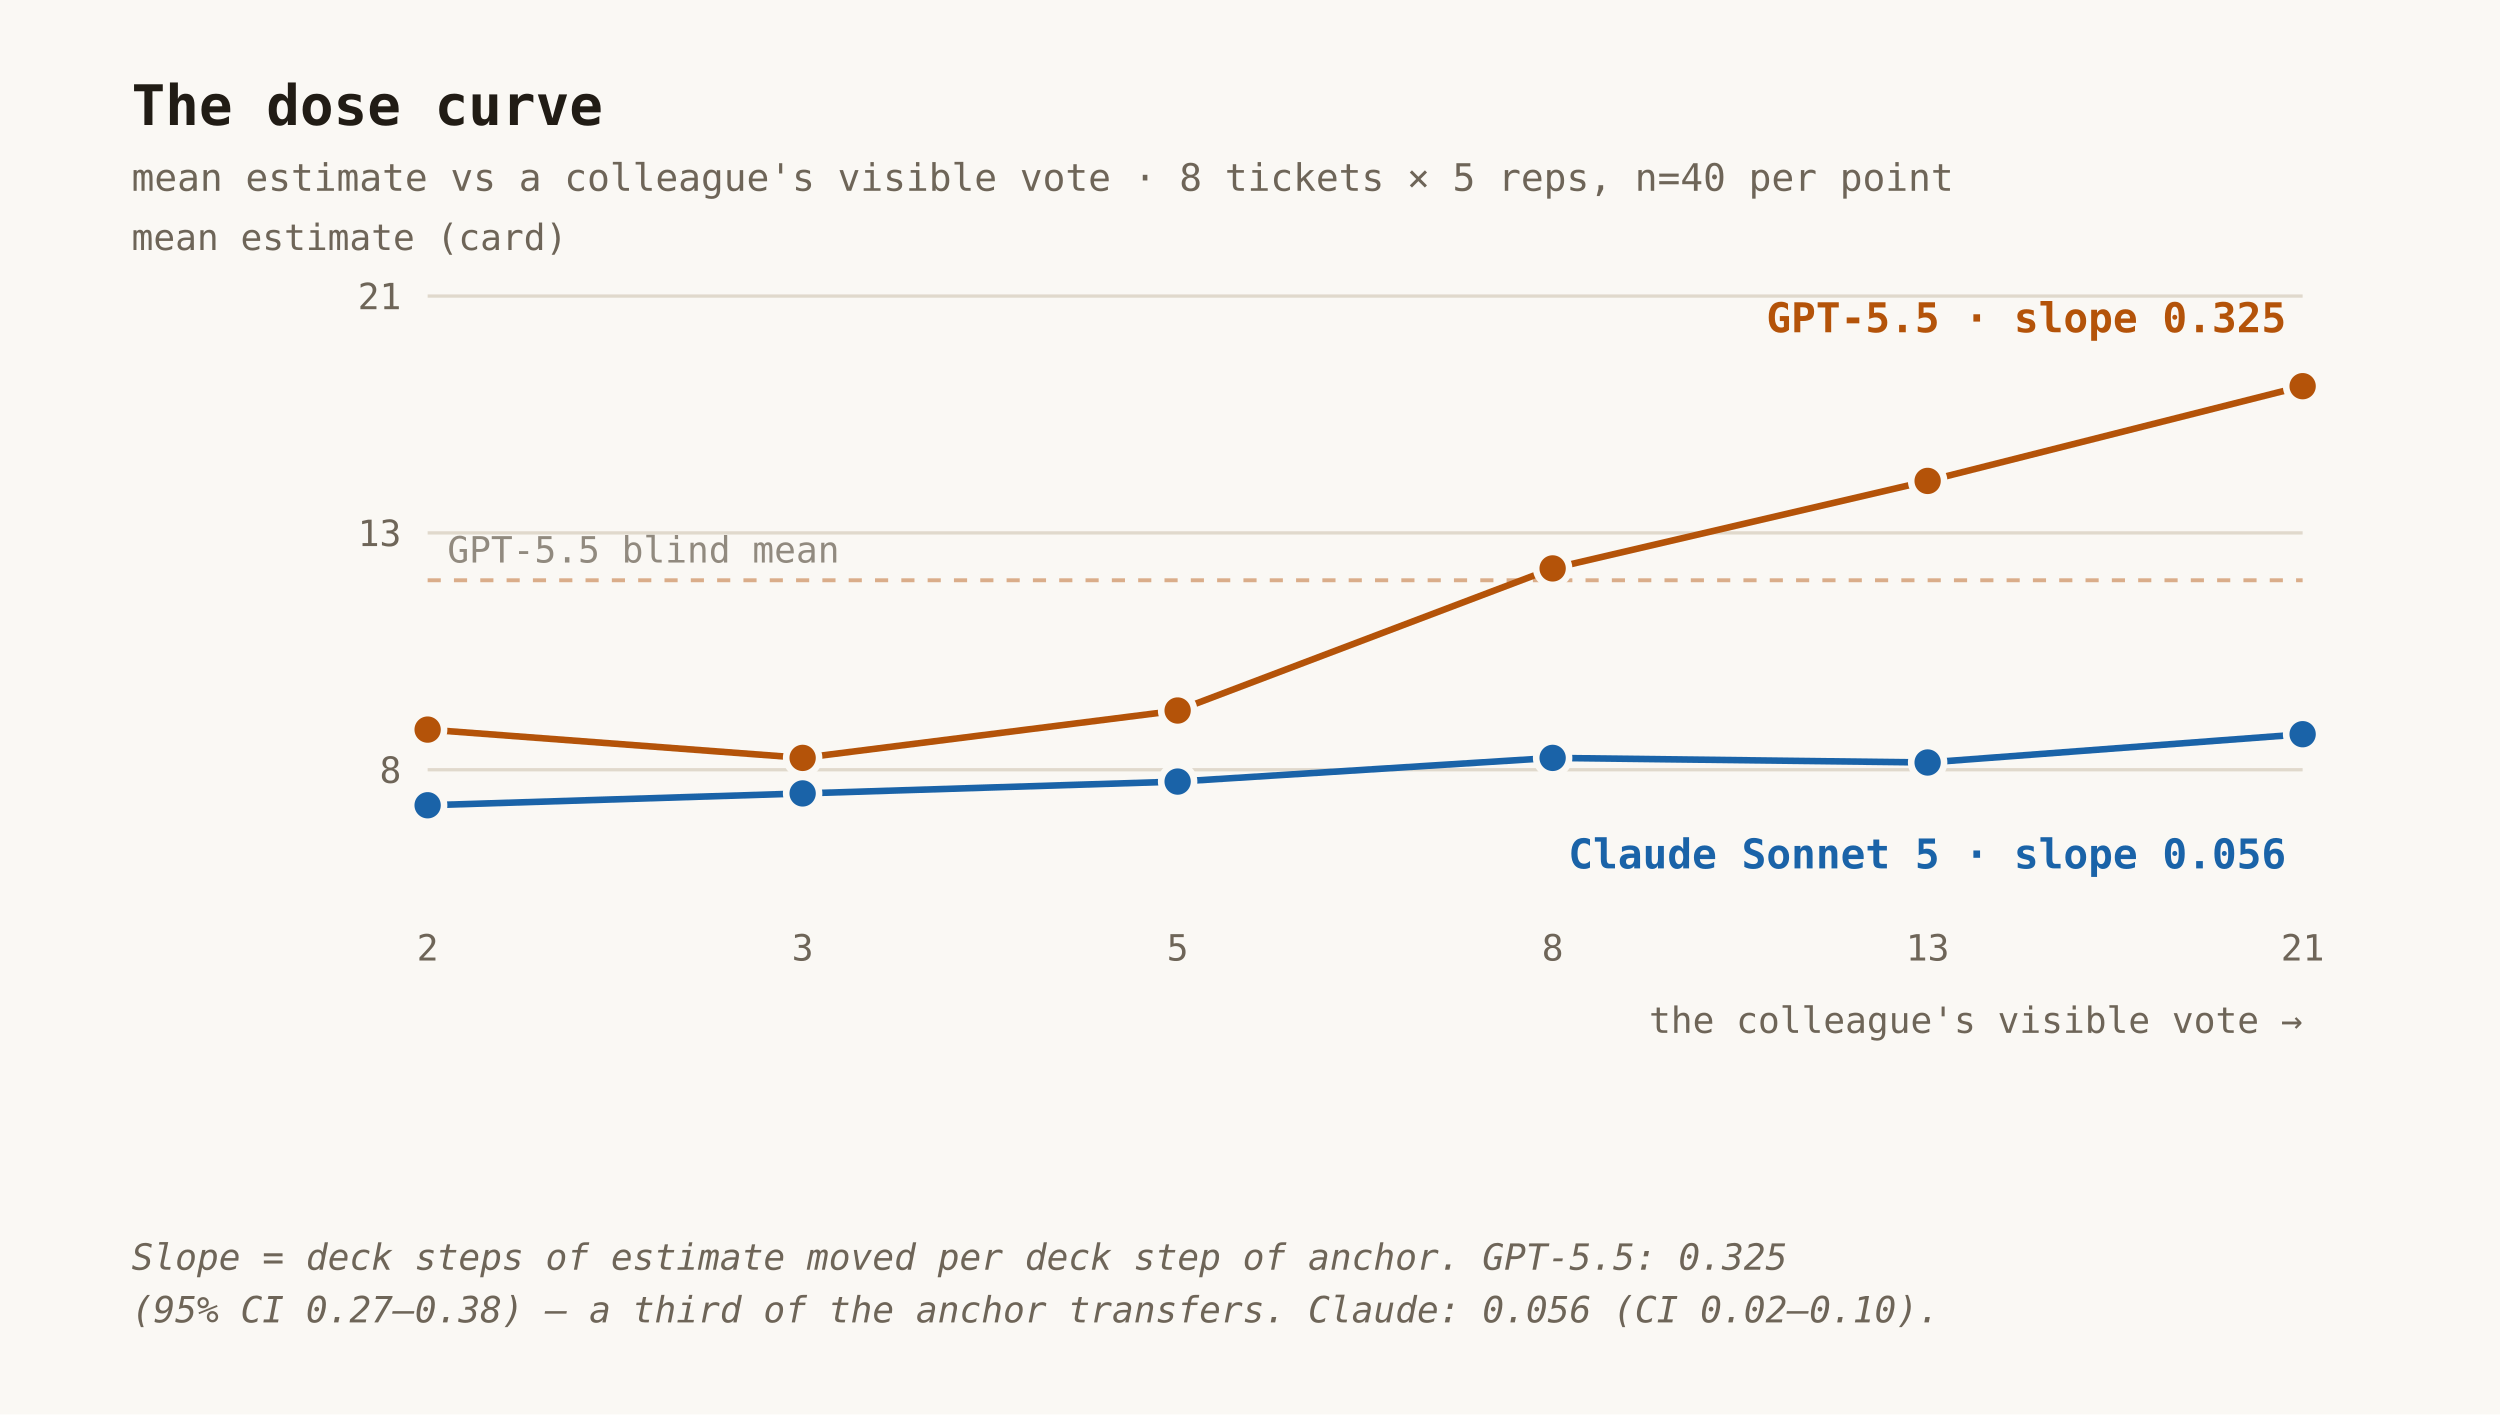
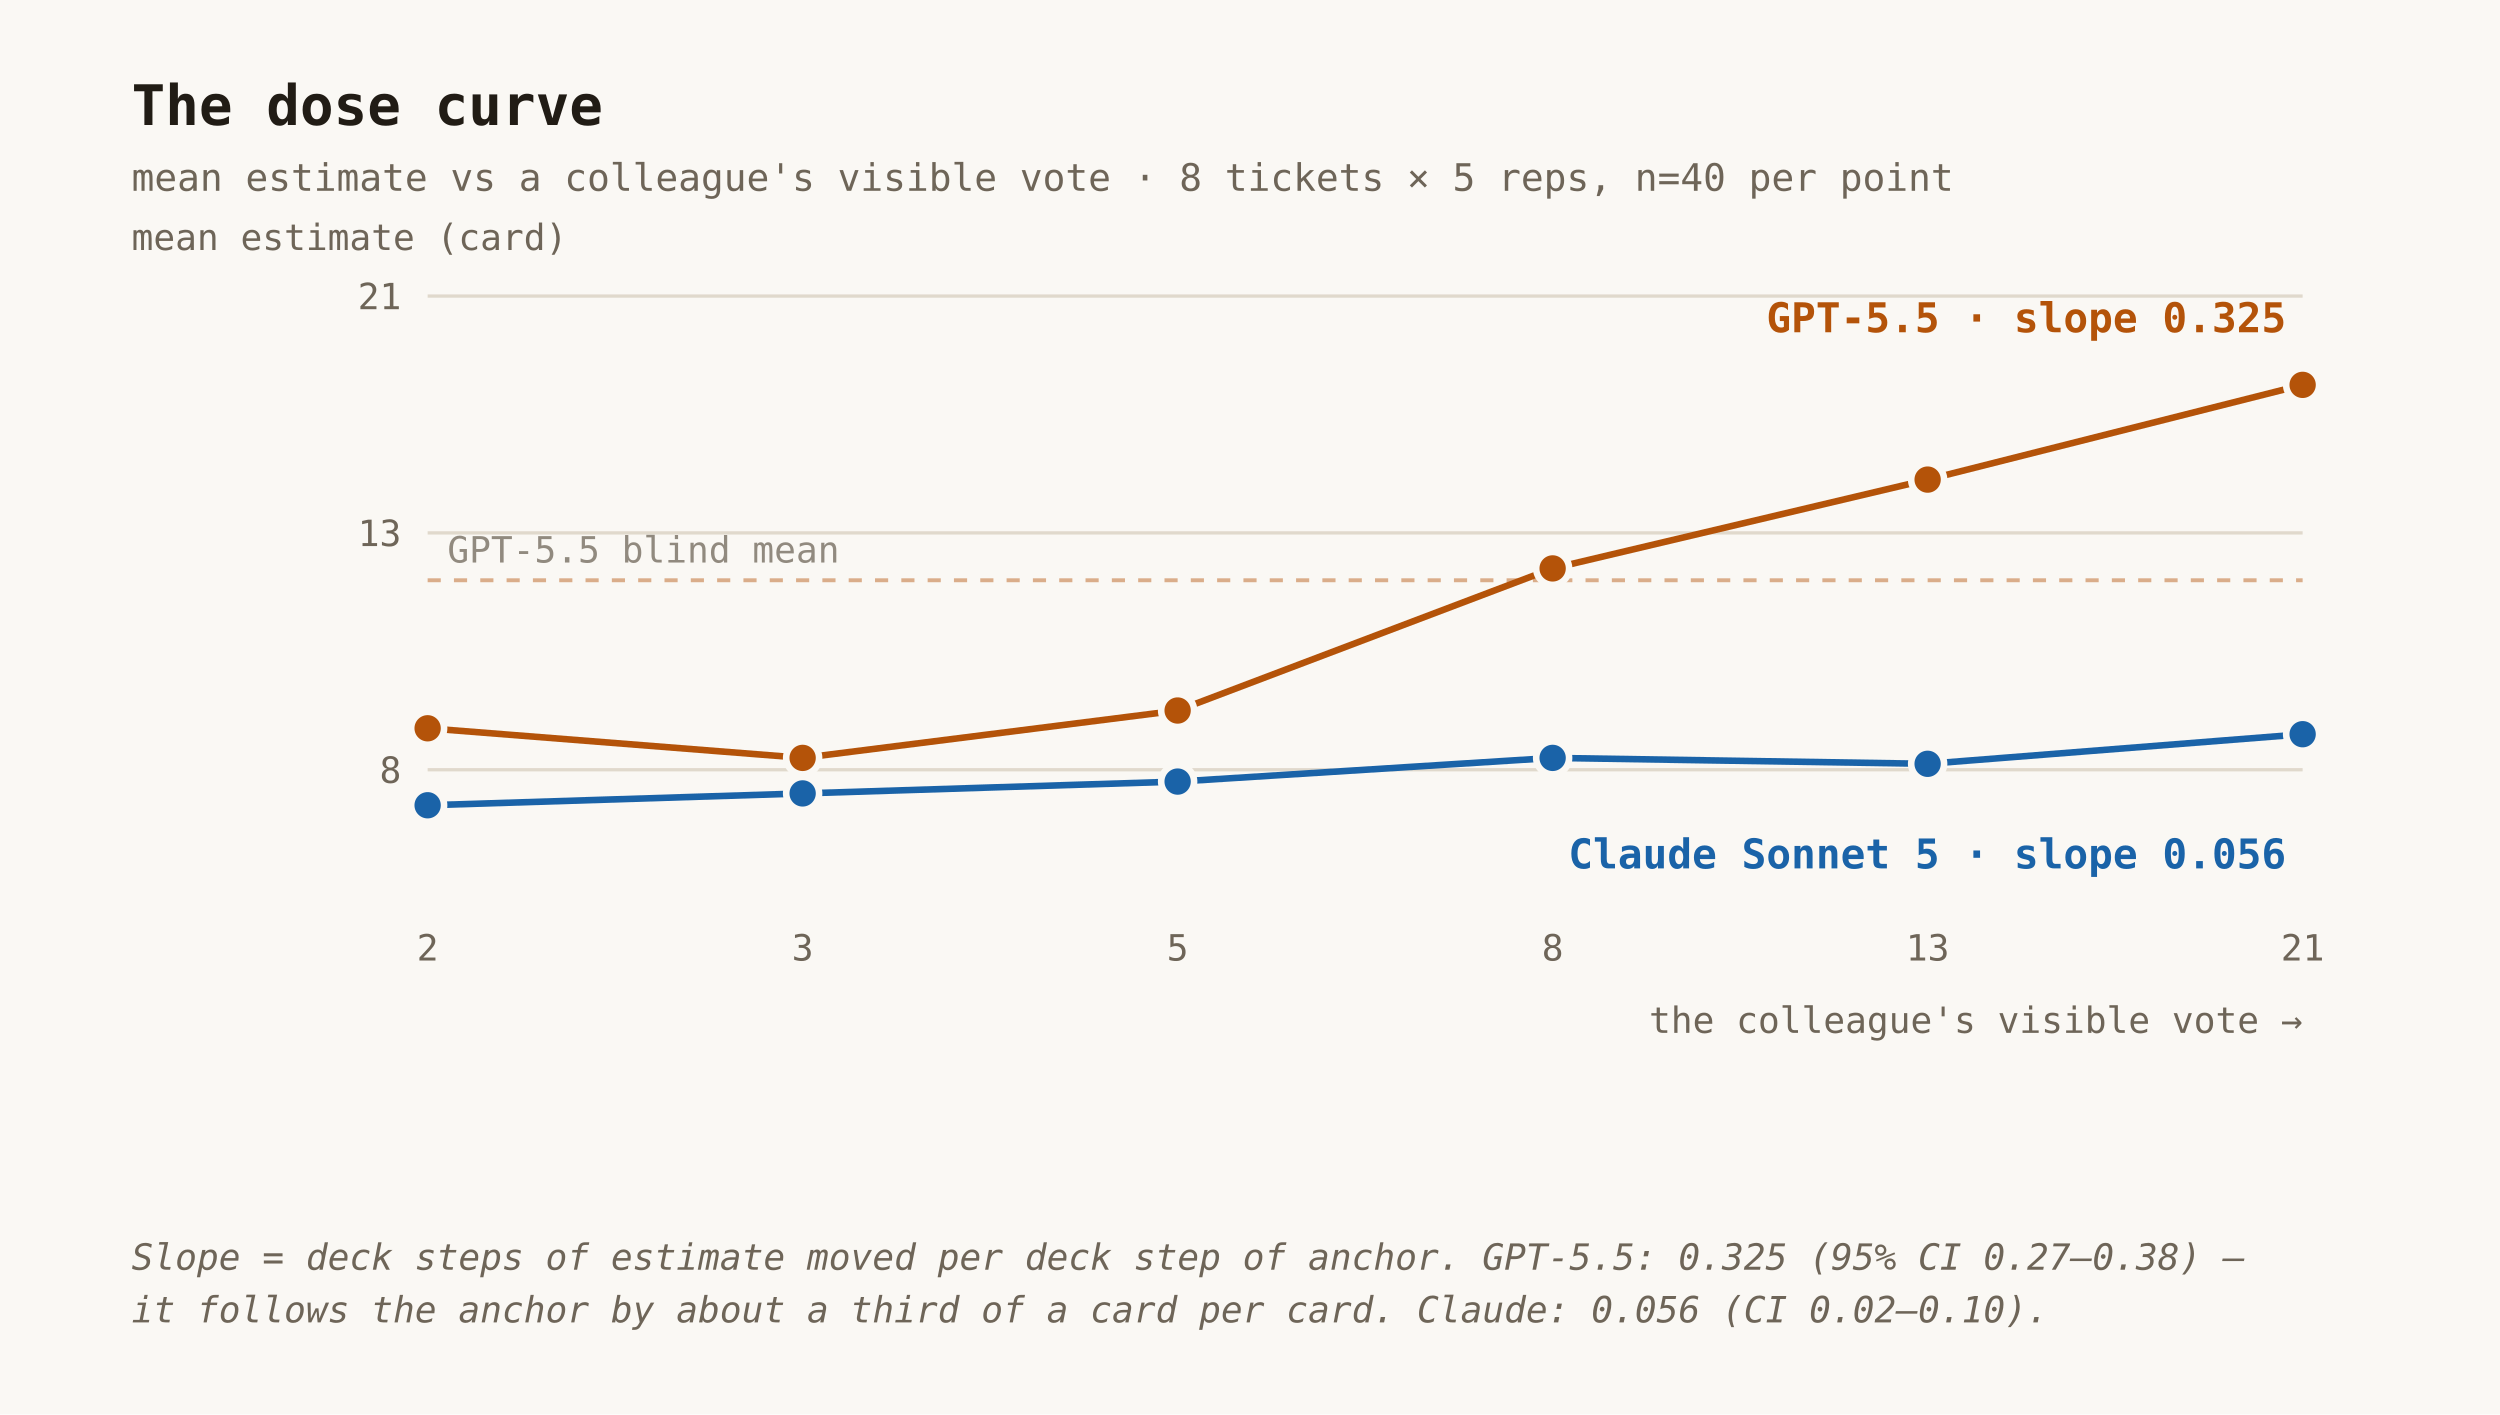
- <svg xmlns="http://www.w3.org/2000/svg" width="760" height="430" viewBox="0 0 760 430" role="img" aria-label="Dose-response: mean estimate versus the anchor's value, for GPT-5.5 and Claude Sonnet 5. GPT-5.5 rises smoothly from mean card 8 at anchor 2 to mean card 21 at anchor 21 — slope 0.325 estimate steps per anchor step, 95% CI 0.27 to 0.38. Claude stays flat near card 8 across every anchor — slope 0.056, CI 0.02 to 0.10.">
+ <svg xmlns="http://www.w3.org/2000/svg" width="760" height="430" viewBox="0 0 760 430" role="img" aria-label="Dose-response: mean estimate versus the anchor's value, for GPT-5.5 and Claude Sonnet 5. GPT-5.5 climbs from mean card 8 at anchor 2 to mean card 21 at anchor 21 — flat below its blind opinion, rising above it; slope 0.325 estimate steps per anchor step, 95% CI 0.27 to 0.38. Claude stays flat near card 8 across every anchor — slope 0.056, CI 0.02 to 0.10.">
  <style>
    text { font-family: ui-monospace, "SF Mono", Menlo, Consolas, monospace; }
    .title { font-size: 17px; font-weight: 700; fill: #211c15; }
    .sub { font-size: 11.5px; fill: #6e6558; }
    .tick { font-size: 11px; fill: #6e6558; }
    .series-a { fill: #b45309; }
    .series-b { fill: #1a63a8; }
    .slabel { font-size: 12.5px; font-weight: 700; }
    .note { font-size: 11px; fill: #6e6558; font-style: italic; }
  </style>
  <rect width="760" height="430" fill="#faf8f4" />
  <text x="40" y="38" class="title">The dose curve</text>
  <text x="40" y="58" class="sub">mean estimate vs a colleague's visible vote · 8 tickets × 5 reps, n=40 per point</text>
  <g stroke="#e0d9cc" stroke-width="1">
    <line x1="130" y1="234" x2="700" y2="234" />
    <line x1="130" y1="162" x2="700" y2="162" />
    <line x1="130" y1="90" x2="700" y2="90" />
  </g>
  <g class="tick" text-anchor="end">
    <text x="122" y="238">8</text>
    <text x="122" y="166">13</text>
    <text x="122" y="94">21</text>
  </g>
  <text x="40" y="76" class="tick">mean estimate (card)</text>
  <line x1="130" y1="176.4" x2="700" y2="176.4" stroke="#b45309" stroke-width="1.2" stroke-dasharray="4 4" opacity="0.45" />
  <text x="136" y="171" class="tick" fill="#b45309" opacity="0.75">GPT-5.5 blind mean</text>
-   <polyline points="130,221.8 244,230.4 358,216 472,172.8 586,146.2 700,117.4" fill="none" stroke="#b45309" stroke-width="2" />
+   <polyline points="130,221.4 244,230.4 358,216 472,172.8 586,145.8 700,117" fill="none" stroke="#b45309" stroke-width="2" />
  <g fill="#b45309" stroke="#faf8f4" stroke-width="2">
-     <circle cx="130" cy="221.8" r="5" />
+     <circle cx="130" cy="221.4" r="5" />
    <circle cx="244" cy="230.4" r="5" />
    <circle cx="358" cy="216" r="5" />
    <circle cx="472" cy="172.8" r="5" />
-     <circle cx="586" cy="146.2" r="5" />
-     <circle cx="700" cy="117.4" r="5" />
+     <circle cx="586" cy="145.8" r="5" />
+     <circle cx="700" cy="117" r="5" />
  </g>
  <text x="695" y="101" class="slabel series-a" text-anchor="end">GPT-5.5 · slope 0.325</text>
-   <polyline points="130,244.8 244,241.2 358,237.6 472,230.4 586,231.8 700,223.2" fill="none" stroke="#1a63a8" stroke-width="2" />
+   <polyline points="130,244.8 244,241.2 358,237.6 472,230.4 586,232.2 700,223.2" fill="none" stroke="#1a63a8" stroke-width="2" />
  <g fill="#1a63a8" stroke="#faf8f4" stroke-width="2">
    <circle cx="130" cy="244.8" r="5" />
    <circle cx="244" cy="241.2" r="5" />
    <circle cx="358" cy="237.6" r="5" />
    <circle cx="472" cy="230.4" r="5" />
-     <circle cx="586" cy="231.8" r="5" />
+     <circle cx="586" cy="232.2" r="5" />
    <circle cx="700" cy="223.2" r="5" />
  </g>
  <text x="695" y="264" class="slabel series-b" text-anchor="end">Claude Sonnet 5 · slope 0.056</text>
  <g class="tick" text-anchor="middle">
    <text x="130" y="292">2</text>
    <text x="244" y="292">3</text>
    <text x="358" y="292">5</text>
    <text x="472" y="292">8</text>
    <text x="586" y="292">13</text>
    <text x="700" y="292">21</text>
  </g>
  <text x="700" y="314" class="tick" text-anchor="end">the colleague's visible vote →</text>
-   <text x="40" y="386" class="note">Slope = deck steps of estimate moved per deck step of anchor. GPT-5.5: 0.325</text>
-   <text x="40" y="402" class="note">(95% CI 0.27–0.38) — a third of the anchor transfers. Claude: 0.056 (CI 0.02–0.10).</text>
+   <text x="40" y="386" class="note">Slope = deck steps of estimate moved per deck step of anchor. GPT-5.5: 0.325 (95% CI 0.27–0.38) —</text>
+   <text x="40" y="402" class="note">it follows the anchor by about a third of a card per card. Claude: 0.056 (CI 0.02–0.10).</text>
</svg>
